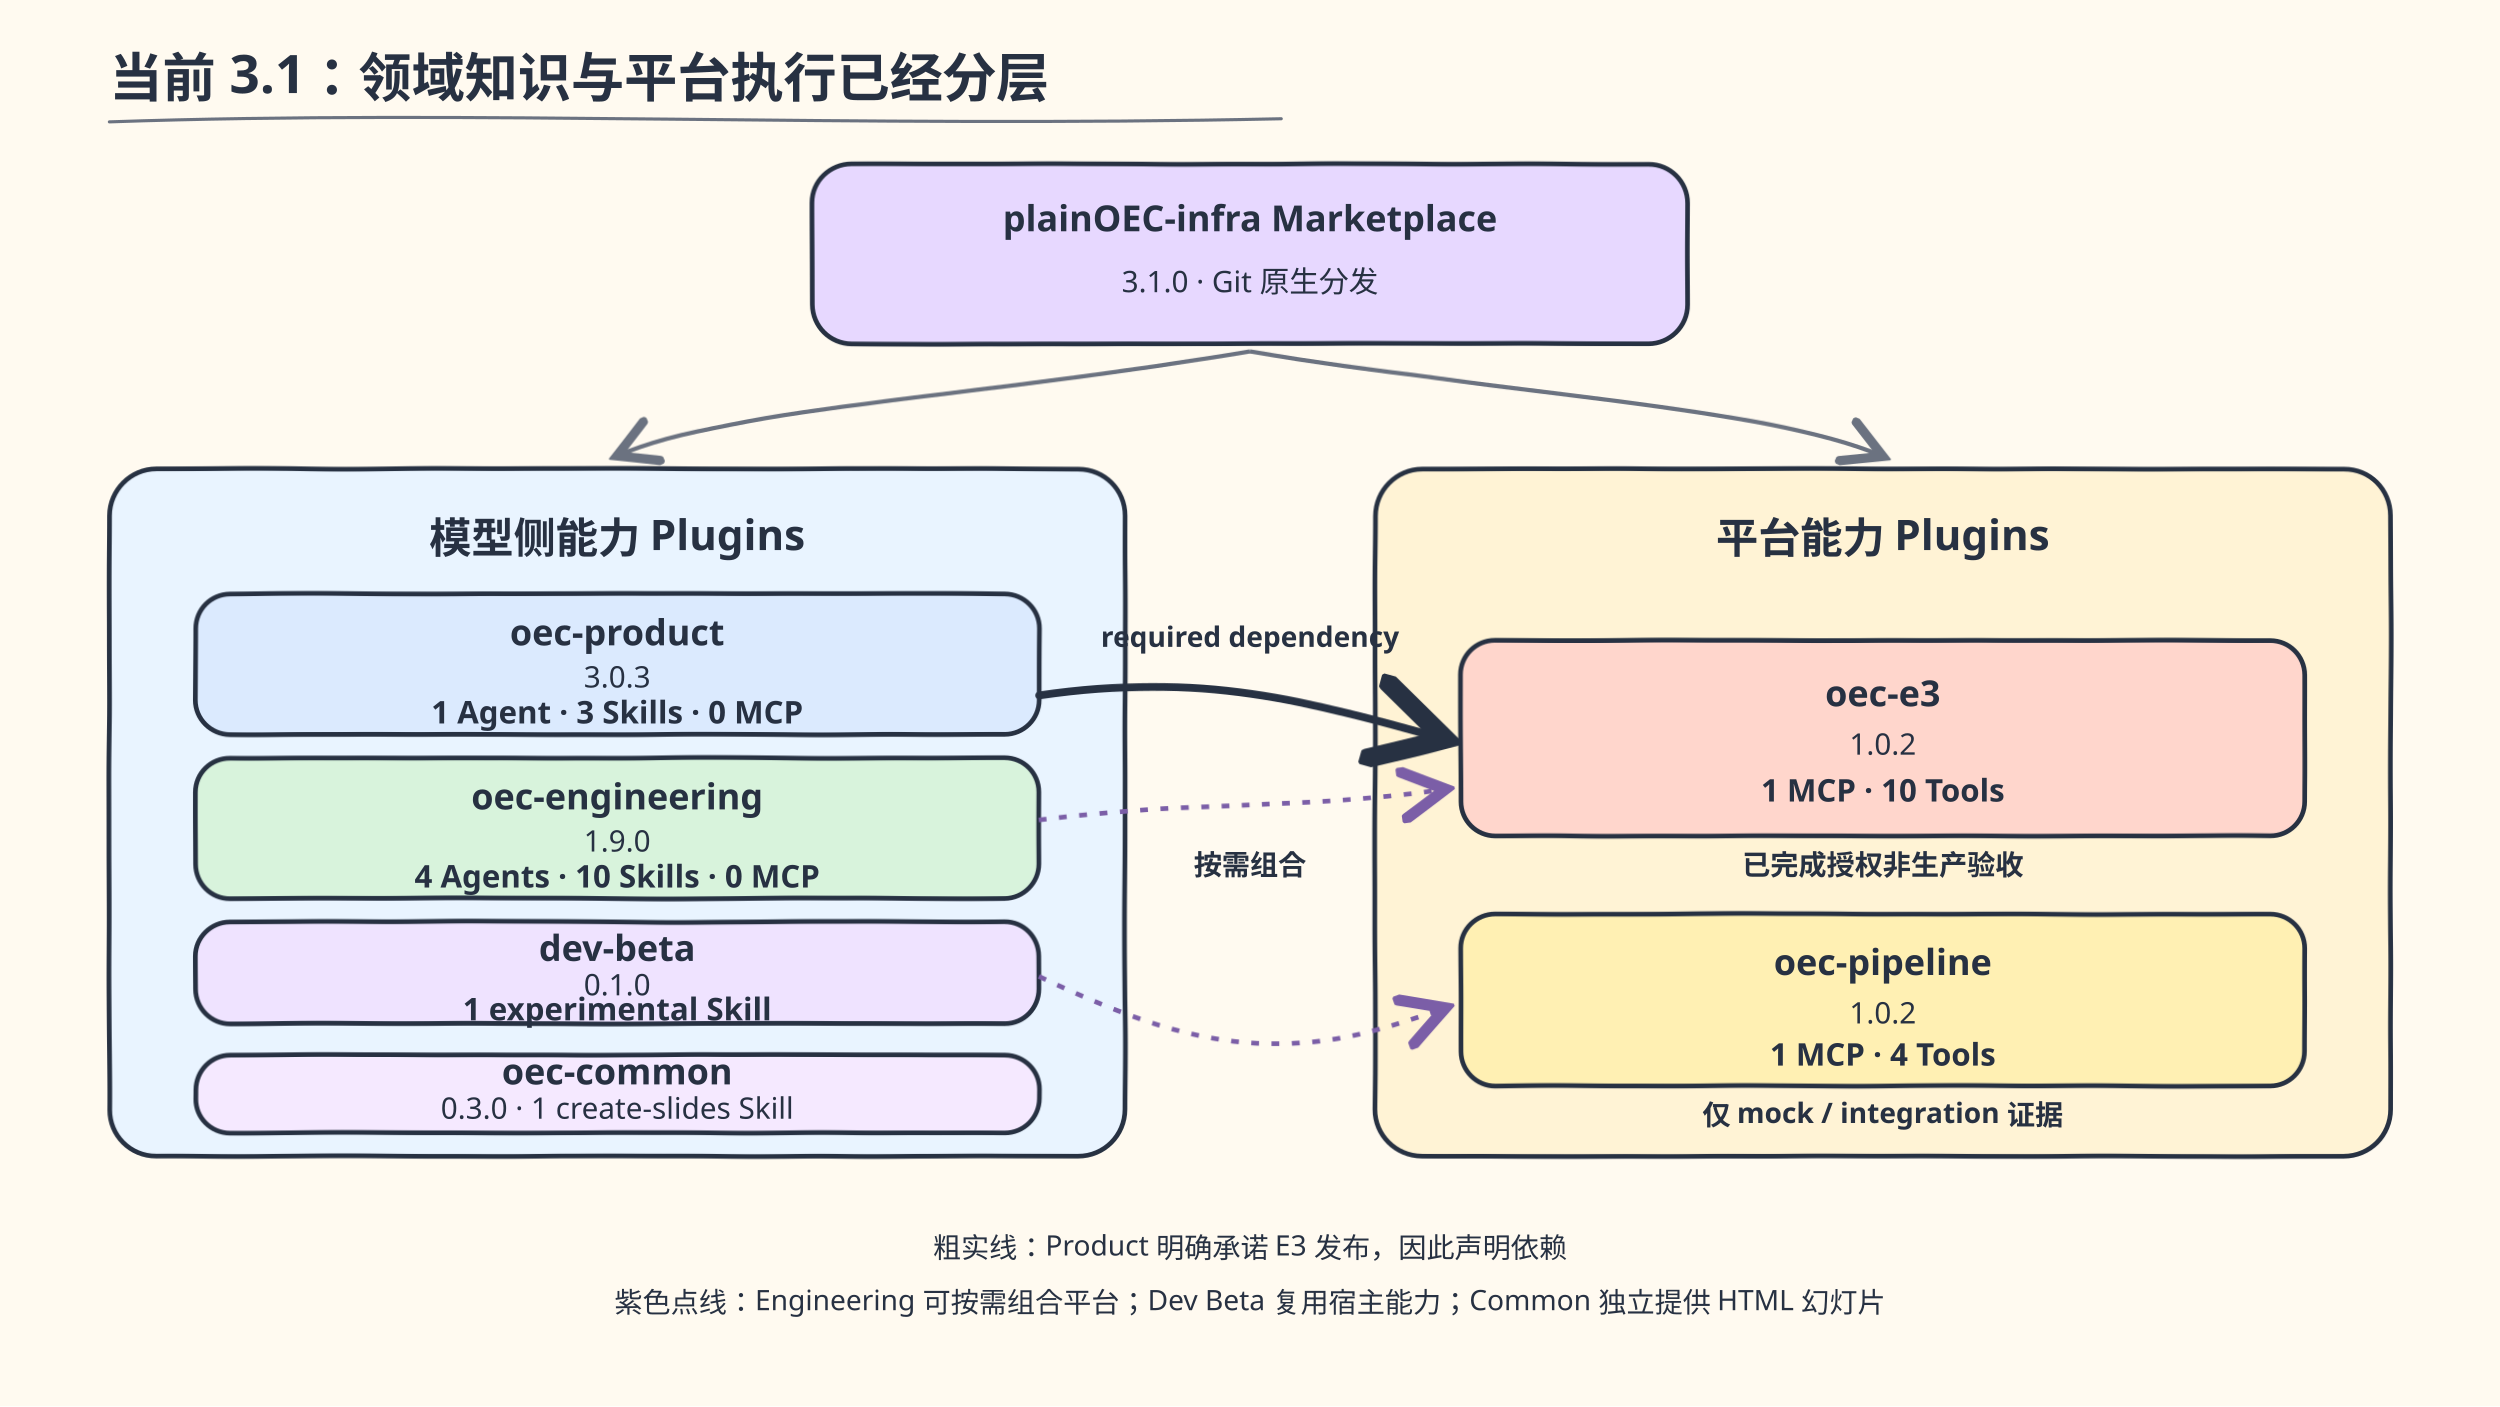
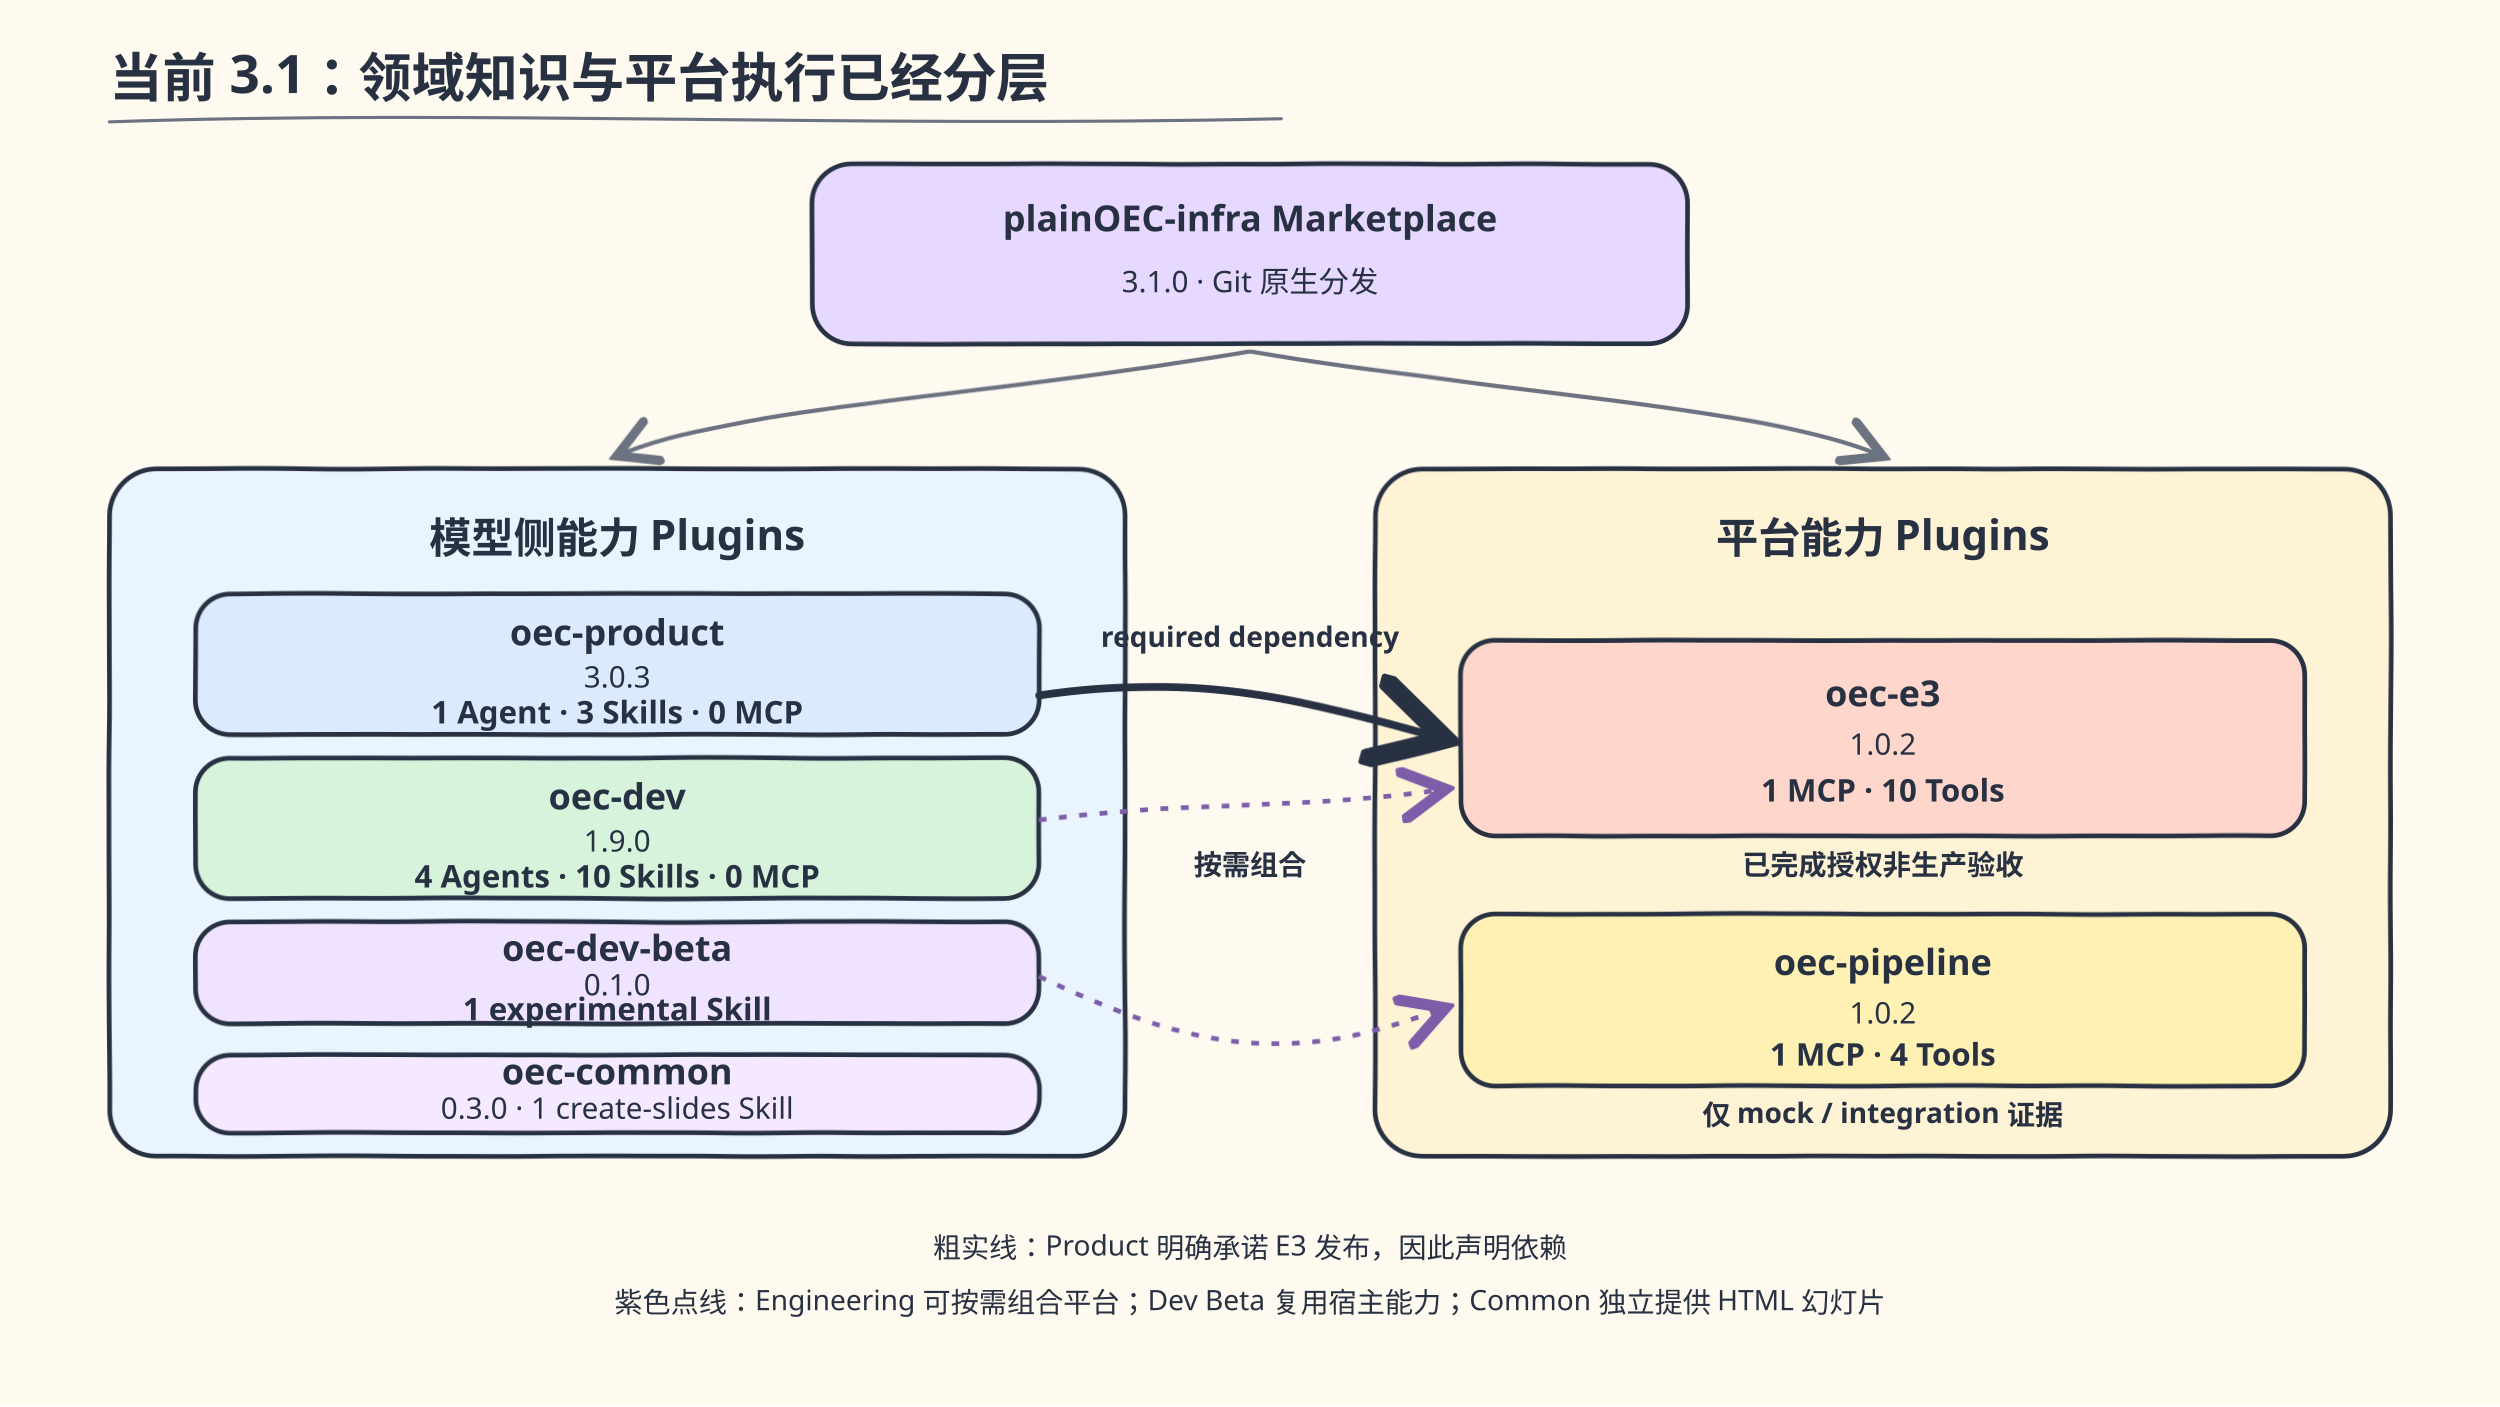
<svg xmlns="http://www.w3.org/2000/svg" viewBox="0 0 1600 900" role="img" aria-labelledby="title desc">
  <defs>
    <style>
      text { font-family: Kaiti SC; fill: #273142; }
      .heading { font-size: 34px; font-weight: 700; }
      .section { font-size: 27px; font-weight: 700; text-anchor: middle; }
      .label { font-size: 23px; font-weight: 700; text-anchor: middle; }
      .version { font-size: 19px; text-anchor: middle; }
      .count { font-size: 20px; text-anchor: middle; font-weight: 700; }
      .note { font-size: 18px; text-anchor: middle; }
      .status { font-size: 18px; text-anchor: middle; font-weight: 700; }
      .outline { stroke: #273142; stroke-width: 3; stroke-linecap: round; stroke-linejoin: round; }
      .dependency { fill: none; stroke: #273142; stroke-width: 5; stroke-linecap: round; marker-end: url(#arrow); }
      .compose { fill: none; stroke: #7b5ea7; stroke-width: 3; stroke-dasharray: 5 8; marker-end: url(#arrow-purple); }
      .distribute { fill: none; stroke: #6b7280; stroke-width: 2.7; marker-end: url(#arrow-gray); }
    </style>
    <filter id="rough" x="-4%" y="-5%" width="108%" height="110%">
      <feTurbulence type="fractalNoise" baseFrequency="0.011" numOctaves="2" seed="65" result="noise" />
      <feDisplacementMap in="SourceGraphic" in2="noise" scale="1.25" />
    </filter>
    <marker id="arrow" markerWidth="12" markerHeight="12" refX="10" refY="6" orient="auto">
      <path d="M1 1 L10 6 L1 11" fill="none" stroke="#273142" stroke-width="2.5" stroke-linecap="round" />
    </marker>
    <marker id="arrow-purple" markerWidth="12" markerHeight="12" refX="10" refY="6" orient="auto">
      <path d="M1 1 L10 6 L1 11" fill="none" stroke="#7b5ea7" stroke-width="2.4" stroke-linecap="round" />
    </marker>
    <marker id="arrow-gray" markerWidth="12" markerHeight="12" refX="10" refY="6" orient="auto">
      <path d="M1 1 L10 6 L1 11" fill="none" stroke="#6b7280" stroke-width="2.2" stroke-linecap="round" />
    </marker>
  </defs>
  <rect width="1600" height="900" fill="#fffaf0" />
  <text x="70" y="62" class="heading">当前 3.1：领域知识与平台执行已经分层</text>
  <path d="M70 78 C300 70, 545 82, 820 76" fill="none" stroke="#6b7280" stroke-width="2" stroke-linecap="round" />
  <g filter="url(#rough)">
    <rect x="520" y="105" width="560" height="115" rx="25" fill="#e7d8ff" class="outline" />
    <rect x="70" y="300" width="650" height="440" rx="30" fill="#e9f4ff" class="outline" />
    <rect x="880" y="300" width="650" height="440" rx="30" fill="#fff3d5" class="outline" />
    <rect x="125" y="380" width="540" height="90" rx="22" fill="#dbeafe" class="outline" />
    <rect x="125" y="485" width="540" height="90" rx="22" fill="#d8f3dc" class="outline" />
    <rect x="125" y="590" width="540" height="65" rx="22" fill="#efe3ff" class="outline" />
    <rect x="125" y="675" width="540" height="50" rx="22" fill="#f5e9ff" class="outline" />
    <rect x="935" y="410" width="540" height="125" rx="22" fill="#ffd6cc" class="outline" />
    <rect x="935" y="585" width="540" height="110" rx="22" fill="#fff0b3" class="outline" />
    <path d="M800 225 C640 252, 470 260, 395 292" class="distribute" />
    <path d="M800 225 C960 252, 1130 260, 1205 292" class="distribute" />
    <path d="M665 445 C770 430, 835 448, 925 473" class="dependency" />
    <path d="M665 525 C785 510, 820 520, 925 505" class="compose" />
    <path d="M665 625 C780 680, 835 677, 925 645" class="compose" />
  </g>
  <text x="800" y="148" class="label">plainOEC-infra Marketplace</text>
  <text x="800" y="187" class="version">3.1.0 · Git 原生分发</text>
  <text x="395" y="354" class="section">模型侧能力 Plugins</text>
  <text x="1205" y="354" class="section">平台能力 Plugins</text>
  <text x="395" y="413" class="label">oec-product</text>
  <text x="395" y="440" class="version">3.0.3</text>
  <text x="395" y="463" class="count">1 Agent · 3 Skills · 0 MCP</text>
-   <text x="395" y="518" class="label">oec-engineering</text>
+   <text x="395" y="518" class="label">oec-dev</text>
  <text x="395" y="545" class="version">1.9.0</text>
  <text x="395" y="568" class="count">4 Agents · 10 Skills · 0 MCP</text>
-   <text x="395" y="615" class="label">dev-beta</text>
+   <text x="395" y="615" class="label">oec-dev-beta</text>
  <text x="395" y="637" class="version">0.1.0</text>
  <text x="395" y="653" class="count">1 experimental Skill</text>
  <text x="395" y="694" class="label">oec-common</text>
  <text x="395" y="716" class="version">0.3.0 · 1 create-slides Skill</text>
  <text x="1205" y="452" class="label">oec-e3</text>
  <text x="1205" y="483" class="version">1.0.2</text>
  <text x="1205" y="513" class="count">1 MCP · 10 Tools</text>
  <text x="1205" y="624" class="label">oec-pipeline</text>
  <text x="1205" y="655" class="version">1.0.2</text>
  <text x="1205" y="682" class="count">1 MCP · 4 Tools</text>
  <text x="800" y="414" class="status">required dependency</text>
  <text x="800" y="560" class="status" fill="#7b5ea7">按需组合</text>
  <text x="1205" y="560" class="status" fill="#2f6b45">已完成授权非生产验收</text>
  <text x="1205" y="720" class="status" fill="#9a6b00">仅 mock / integration 证据</text>
  <text x="800" y="805" class="note">粗实线：Product 明确承诺 E3 发布，因此声明依赖</text>
  <text x="800" y="840" class="note">紫色点线：Engineering 可按需组合平台；Dev Beta 复用宿主能力；Common 独立提供 HTML 幻灯片</text>
</svg>
